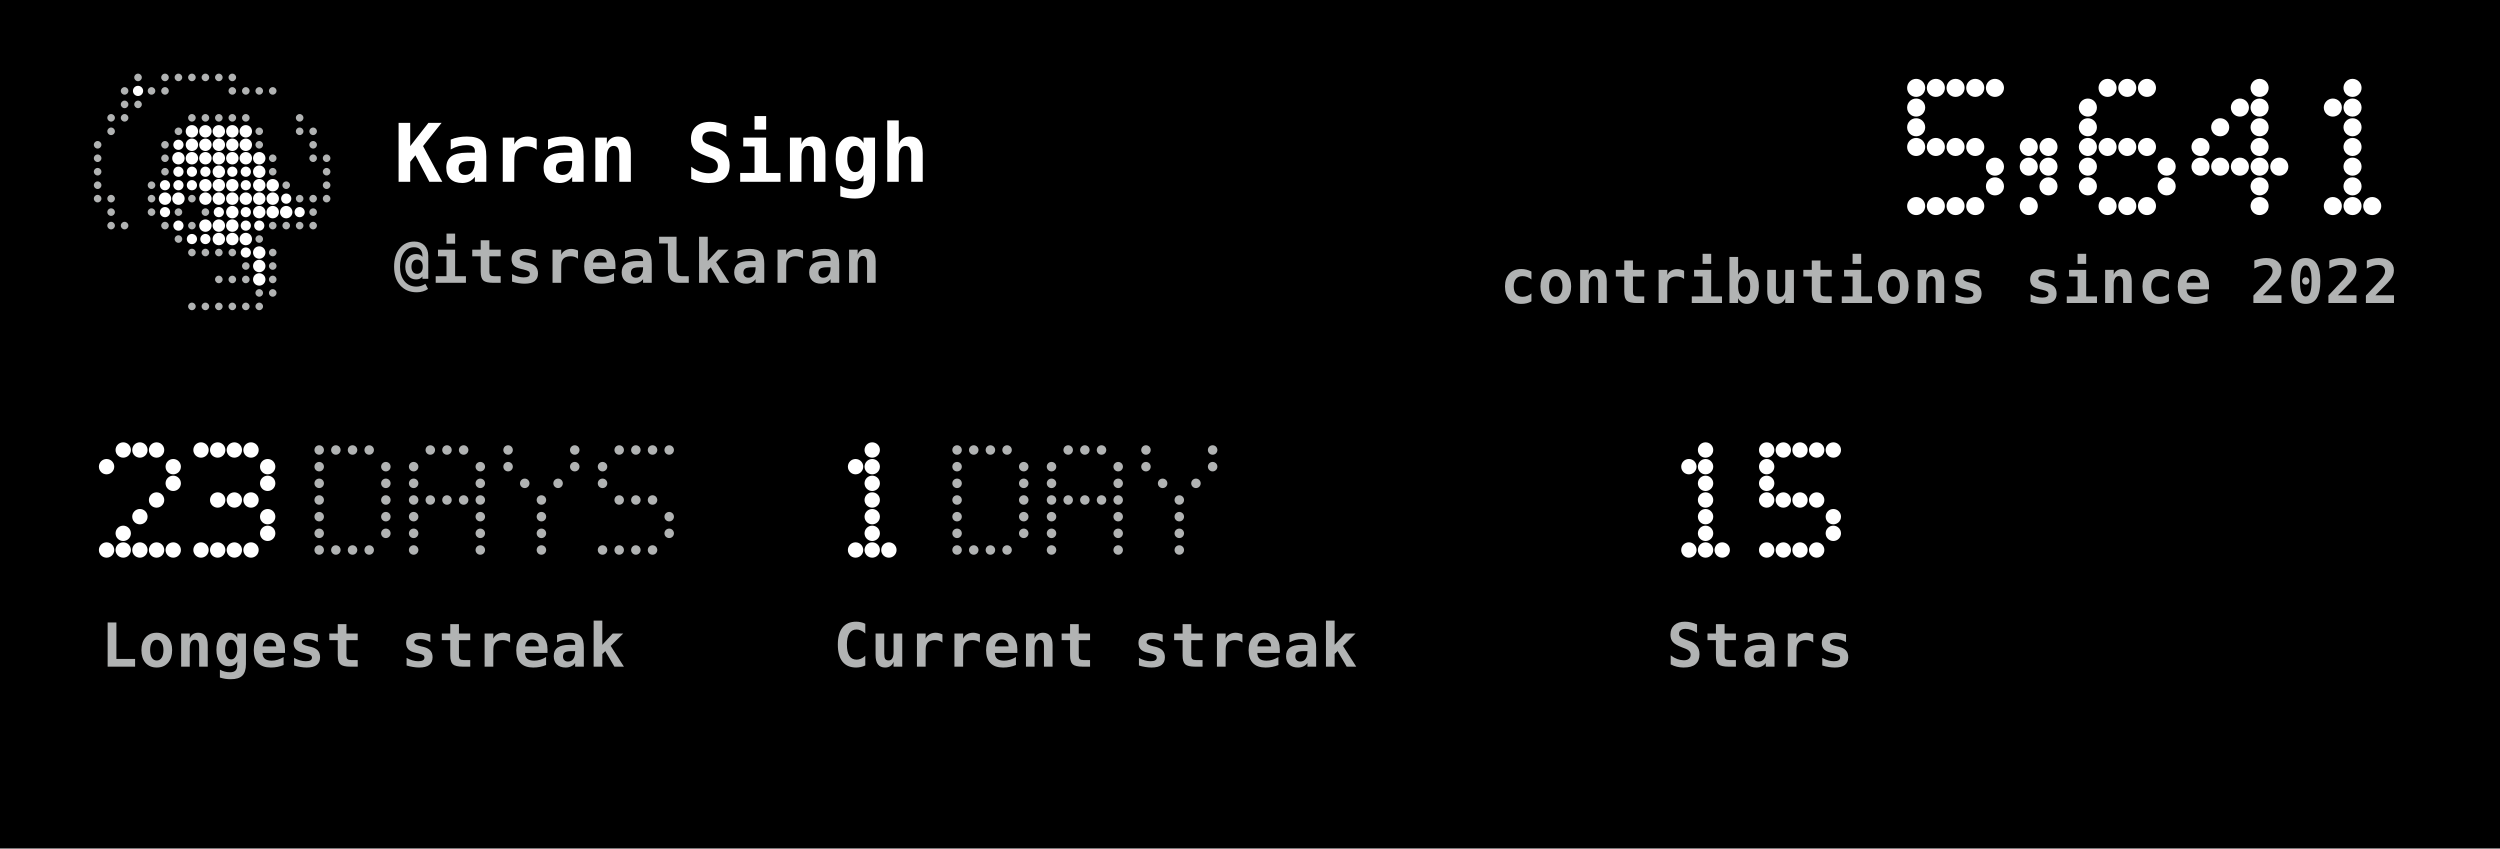
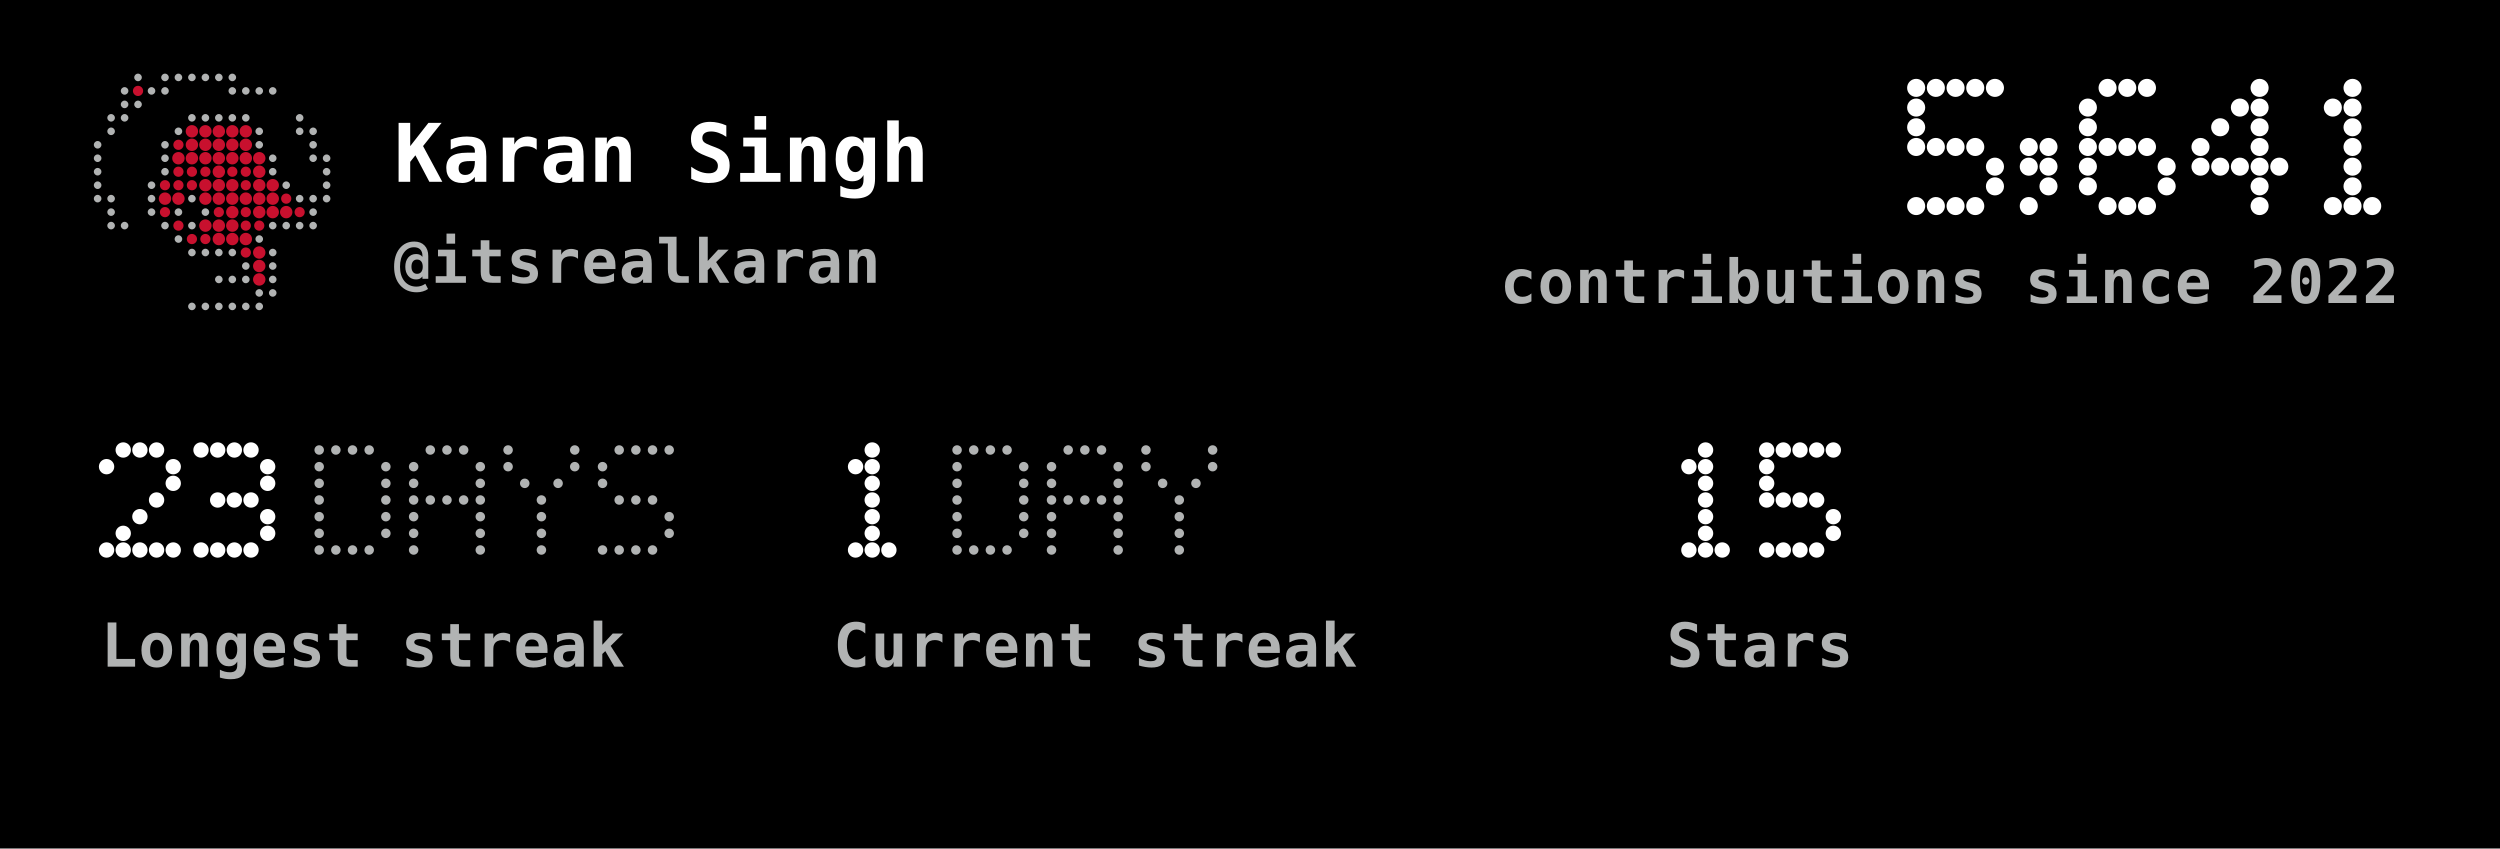
<svg xmlns="http://www.w3.org/2000/svg" width="495" height="168" viewBox="0 0 495 168" role="img">
  <rect width="495" height="168" fill="#000000" />
  <rect x="20" y="20" width="0" height="0" fill="#C8102E" />
  <circle cx="27.33" cy="15.33" r="0.75" fill="#B1B3B3" />
  <circle cx="32.67" cy="15.33" r="0.75" fill="#B1B3B3" />
  <circle cx="35.33" cy="15.33" r="0.75" fill="#B1B3B3" />
  <circle cx="38.00" cy="15.33" r="0.75" fill="#B1B3B3" />
  <circle cx="40.67" cy="15.33" r="0.75" fill="#B1B3B3" />
  <circle cx="43.33" cy="15.33" r="0.75" fill="#B1B3B3" />
  <circle cx="46.00" cy="15.33" r="0.75" fill="#B1B3B3" />
  <circle cx="24.67" cy="18.00" r="0.75" fill="#B1B3B3" />
-   <circle cx="27.33" cy="18.00" r="1.01" fill="#FFFFFF" />
+   <circle cx="27.33" cy="18.00" r="1.01" fill="#C8102E" />
  <circle cx="30.00" cy="18.00" r="0.75" fill="#B1B3B3" />
  <circle cx="32.67" cy="18.00" r="0.75" fill="#B1B3B3" />
  <circle cx="46.00" cy="18.00" r="0.75" fill="#B1B3B3" />
  <circle cx="48.67" cy="18.00" r="0.75" fill="#B1B3B3" />
  <circle cx="51.33" cy="18.00" r="0.75" fill="#B1B3B3" />
  <circle cx="54.00" cy="18.00" r="0.75" fill="#B1B3B3" />
  <circle cx="24.67" cy="20.67" r="0.75" fill="#B1B3B3" />
  <circle cx="27.33" cy="20.67" r="0.75" fill="#B1B3B3" />
  <circle cx="22.00" cy="23.33" r="0.75" fill="#B1B3B3" />
  <circle cx="24.67" cy="23.33" r="0.75" fill="#B1B3B3" />
  <circle cx="38.00" cy="23.33" r="0.75" fill="#B1B3B3" />
  <circle cx="40.67" cy="23.33" r="0.75" fill="#B1B3B3" />
  <circle cx="43.33" cy="23.33" r="0.75" fill="#B1B3B3" />
  <circle cx="46.00" cy="23.33" r="0.75" fill="#B1B3B3" />
  <circle cx="48.67" cy="23.33" r="0.75" fill="#B1B3B3" />
  <circle cx="59.33" cy="23.33" r="0.75" fill="#B1B3B3" />
  <circle cx="22.00" cy="26.00" r="0.75" fill="#B1B3B3" />
  <circle cx="35.33" cy="26.00" r="0.75" fill="#B1B3B3" />
-   <circle cx="38.00" cy="26.00" r="1.23" fill="#FFFFFF" />
-   <circle cx="40.67" cy="26.00" r="1.23" fill="#FFFFFF" />
-   <circle cx="43.33" cy="26.00" r="1.23" fill="#FFFFFF" />
-   <circle cx="46.00" cy="26.00" r="1.23" fill="#FFFFFF" />
-   <circle cx="48.67" cy="26.00" r="1.23" fill="#FFFFFF" />
+   <circle cx="38.00" cy="26.00" r="1.23" fill="#C8102E" />
+   <circle cx="40.67" cy="26.00" r="1.23" fill="#C8102E" />
+   <circle cx="43.33" cy="26.00" r="1.23" fill="#C8102E" />
+   <circle cx="46.00" cy="26.00" r="1.23" fill="#C8102E" />
+   <circle cx="48.67" cy="26.00" r="1.23" fill="#C8102E" />
  <circle cx="51.33" cy="26.00" r="0.75" fill="#B1B3B3" />
  <circle cx="59.33" cy="26.00" r="0.75" fill="#B1B3B3" />
  <circle cx="62.00" cy="26.00" r="0.75" fill="#B1B3B3" />
  <circle cx="19.33" cy="28.67" r="0.75" fill="#B1B3B3" />
  <circle cx="32.67" cy="28.67" r="0.75" fill="#B1B3B3" />
-   <circle cx="35.33" cy="28.67" r="1.01" fill="#FFFFFF" />
-   <circle cx="38.00" cy="28.67" r="1.23" fill="#FFFFFF" />
-   <circle cx="40.67" cy="28.67" r="1.23" fill="#FFFFFF" />
-   <circle cx="43.33" cy="28.67" r="1.23" fill="#FFFFFF" />
-   <circle cx="46.00" cy="28.67" r="1.23" fill="#FFFFFF" />
-   <circle cx="48.67" cy="28.67" r="1.23" fill="#FFFFFF" />
+   <circle cx="35.33" cy="28.67" r="1.01" fill="#C8102E" />
+   <circle cx="38.00" cy="28.67" r="1.23" fill="#C8102E" />
+   <circle cx="40.67" cy="28.67" r="1.23" fill="#C8102E" />
+   <circle cx="43.33" cy="28.67" r="1.23" fill="#C8102E" />
+   <circle cx="46.00" cy="28.67" r="1.23" fill="#C8102E" />
+   <circle cx="48.67" cy="28.67" r="1.23" fill="#C8102E" />
  <circle cx="51.33" cy="28.67" r="0.75" fill="#B1B3B3" />
  <circle cx="62.00" cy="28.67" r="0.75" fill="#B1B3B3" />
  <circle cx="19.33" cy="31.33" r="0.75" fill="#B1B3B3" />
  <circle cx="32.67" cy="31.33" r="0.75" fill="#B1B3B3" />
-   <circle cx="35.33" cy="31.33" r="1.23" fill="#FFFFFF" />
-   <circle cx="38.00" cy="31.33" r="1.23" fill="#FFFFFF" />
-   <circle cx="40.67" cy="31.33" r="1.23" fill="#FFFFFF" />
-   <circle cx="43.33" cy="31.33" r="1.23" fill="#FFFFFF" />
-   <circle cx="46.00" cy="31.33" r="1.23" fill="#FFFFFF" />
-   <circle cx="48.67" cy="31.33" r="1.23" fill="#FFFFFF" />
-   <circle cx="51.33" cy="31.33" r="1.23" fill="#FFFFFF" />
+   <circle cx="35.33" cy="31.33" r="1.23" fill="#C8102E" />
+   <circle cx="38.00" cy="31.33" r="1.23" fill="#C8102E" />
+   <circle cx="40.67" cy="31.33" r="1.23" fill="#C8102E" />
+   <circle cx="43.33" cy="31.33" r="1.23" fill="#C8102E" />
+   <circle cx="46.00" cy="31.33" r="1.23" fill="#C8102E" />
+   <circle cx="48.67" cy="31.33" r="1.23" fill="#C8102E" />
+   <circle cx="51.33" cy="31.33" r="1.23" fill="#C8102E" />
  <circle cx="54.00" cy="31.33" r="0.75" fill="#B1B3B3" />
  <circle cx="62.00" cy="31.33" r="0.75" fill="#B1B3B3" />
  <circle cx="64.67" cy="31.33" r="0.75" fill="#B1B3B3" />
  <circle cx="19.33" cy="34.00" r="0.75" fill="#B1B3B3" />
  <circle cx="32.67" cy="34.00" r="0.75" fill="#B1B3B3" />
-   <circle cx="35.33" cy="34.00" r="1.01" fill="#FFFFFF" />
-   <circle cx="38.00" cy="34.00" r="1.01" fill="#FFFFFF" />
-   <circle cx="40.67" cy="34.00" r="1.01" fill="#FFFFFF" />
-   <circle cx="43.33" cy="34.00" r="1.23" fill="#FFFFFF" />
-   <circle cx="46.00" cy="34.00" r="1.01" fill="#FFFFFF" />
-   <circle cx="48.67" cy="34.00" r="1.01" fill="#FFFFFF" />
-   <circle cx="51.33" cy="34.00" r="1.23" fill="#FFFFFF" />
+   <circle cx="35.33" cy="34.00" r="1.01" fill="#C8102E" />
+   <circle cx="38.00" cy="34.00" r="1.01" fill="#C8102E" />
+   <circle cx="40.67" cy="34.00" r="1.01" fill="#C8102E" />
+   <circle cx="43.33" cy="34.00" r="1.23" fill="#C8102E" />
+   <circle cx="46.00" cy="34.00" r="1.01" fill="#C8102E" />
+   <circle cx="48.67" cy="34.00" r="1.01" fill="#C8102E" />
+   <circle cx="51.33" cy="34.00" r="1.23" fill="#C8102E" />
  <circle cx="54.00" cy="34.00" r="0.75" fill="#B1B3B3" />
  <circle cx="64.67" cy="34.00" r="0.75" fill="#B1B3B3" />
  <circle cx="19.33" cy="36.67" r="0.75" fill="#B1B3B3" />
  <circle cx="30.00" cy="36.67" r="0.75" fill="#B1B3B3" />
-   <circle cx="32.67" cy="36.67" r="1.01" fill="#FFFFFF" />
-   <circle cx="35.33" cy="36.67" r="1.01" fill="#FFFFFF" />
-   <circle cx="38.00" cy="36.67" r="1.01" fill="#FFFFFF" />
-   <circle cx="40.67" cy="36.67" r="1.23" fill="#FFFFFF" />
-   <circle cx="43.33" cy="36.67" r="1.23" fill="#FFFFFF" />
-   <circle cx="46.00" cy="36.67" r="1.23" fill="#FFFFFF" />
-   <circle cx="48.67" cy="36.67" r="1.01" fill="#FFFFFF" />
-   <circle cx="51.33" cy="36.67" r="1.23" fill="#FFFFFF" />
-   <circle cx="54.00" cy="36.67" r="1.23" fill="#FFFFFF" />
+   <circle cx="32.67" cy="36.67" r="1.01" fill="#C8102E" />
+   <circle cx="35.33" cy="36.67" r="1.01" fill="#C8102E" />
+   <circle cx="38.00" cy="36.67" r="1.01" fill="#C8102E" />
+   <circle cx="40.67" cy="36.67" r="1.23" fill="#C8102E" />
+   <circle cx="43.33" cy="36.67" r="1.23" fill="#C8102E" />
+   <circle cx="46.00" cy="36.67" r="1.23" fill="#C8102E" />
+   <circle cx="48.67" cy="36.67" r="1.01" fill="#C8102E" />
+   <circle cx="51.33" cy="36.67" r="1.23" fill="#C8102E" />
+   <circle cx="54.00" cy="36.67" r="1.23" fill="#C8102E" />
  <circle cx="56.67" cy="36.67" r="0.75" fill="#B1B3B3" />
  <circle cx="64.67" cy="36.67" r="0.75" fill="#B1B3B3" />
  <circle cx="19.33" cy="39.33" r="0.75" fill="#B1B3B3" />
  <circle cx="22.00" cy="39.33" r="0.75" fill="#B1B3B3" />
  <circle cx="30.00" cy="39.33" r="0.75" fill="#B1B3B3" />
-   <circle cx="32.67" cy="39.33" r="1.23" fill="#FFFFFF" />
-   <circle cx="35.33" cy="39.33" r="1.23" fill="#FFFFFF" />
+   <circle cx="32.67" cy="39.33" r="1.23" fill="#C8102E" />
+   <circle cx="35.33" cy="39.33" r="1.23" fill="#C8102E" />
  <circle cx="38.00" cy="39.33" r="0.75" fill="#B1B3B3" />
-   <circle cx="40.67" cy="39.33" r="1.23" fill="#FFFFFF" />
-   <circle cx="43.33" cy="39.33" r="1.23" fill="#FFFFFF" />
-   <circle cx="46.00" cy="39.33" r="1.23" fill="#FFFFFF" />
-   <circle cx="48.67" cy="39.33" r="1.23" fill="#FFFFFF" />
-   <circle cx="51.33" cy="39.33" r="1.23" fill="#FFFFFF" />
-   <circle cx="54.00" cy="39.33" r="1.23" fill="#FFFFFF" />
-   <circle cx="56.67" cy="39.33" r="1.01" fill="#FFFFFF" />
+   <circle cx="40.67" cy="39.33" r="1.23" fill="#C8102E" />
+   <circle cx="43.33" cy="39.33" r="1.23" fill="#C8102E" />
+   <circle cx="46.00" cy="39.33" r="1.23" fill="#C8102E" />
+   <circle cx="48.67" cy="39.33" r="1.23" fill="#C8102E" />
+   <circle cx="51.33" cy="39.33" r="1.23" fill="#C8102E" />
+   <circle cx="54.00" cy="39.33" r="1.23" fill="#C8102E" />
+   <circle cx="56.67" cy="39.33" r="1.01" fill="#C8102E" />
  <circle cx="59.33" cy="39.33" r="0.75" fill="#B1B3B3" />
  <circle cx="62.00" cy="39.33" r="0.75" fill="#B1B3B3" />
  <circle cx="64.67" cy="39.33" r="0.75" fill="#B1B3B3" />
  <circle cx="22.00" cy="42.00" r="0.75" fill="#B1B3B3" />
  <circle cx="30.00" cy="42.00" r="0.75" fill="#B1B3B3" />
-   <circle cx="32.67" cy="42.00" r="1.01" fill="#FFFFFF" />
+   <circle cx="32.67" cy="42.00" r="1.01" fill="#C8102E" />
  <circle cx="35.33" cy="42.00" r="0.75" fill="#B1B3B3" />
  <circle cx="40.67" cy="42.00" r="0.75" fill="#B1B3B3" />
-   <circle cx="43.33" cy="42.00" r="1.01" fill="#FFFFFF" />
-   <circle cx="46.00" cy="42.00" r="1.23" fill="#FFFFFF" />
-   <circle cx="48.67" cy="42.00" r="1.01" fill="#FFFFFF" />
-   <circle cx="51.33" cy="42.00" r="1.23" fill="#FFFFFF" />
-   <circle cx="54.00" cy="42.00" r="1.23" fill="#FFFFFF" />
-   <circle cx="56.67" cy="42.00" r="1.23" fill="#FFFFFF" />
-   <circle cx="59.33" cy="42.00" r="1.01" fill="#FFFFFF" />
+   <circle cx="43.33" cy="42.00" r="1.01" fill="#C8102E" />
+   <circle cx="46.00" cy="42.00" r="1.23" fill="#C8102E" />
+   <circle cx="48.67" cy="42.00" r="1.01" fill="#C8102E" />
+   <circle cx="51.33" cy="42.00" r="1.23" fill="#C8102E" />
+   <circle cx="54.00" cy="42.00" r="1.23" fill="#C8102E" />
+   <circle cx="56.67" cy="42.00" r="1.23" fill="#C8102E" />
+   <circle cx="59.33" cy="42.00" r="1.01" fill="#C8102E" />
  <circle cx="62.00" cy="42.00" r="0.75" fill="#B1B3B3" />
  <circle cx="22.00" cy="44.67" r="0.75" fill="#B1B3B3" />
  <circle cx="24.67" cy="44.67" r="0.75" fill="#B1B3B3" />
  <circle cx="32.67" cy="44.67" r="0.75" fill="#B1B3B3" />
-   <circle cx="35.33" cy="44.67" r="1.01" fill="#FFFFFF" />
+   <circle cx="35.33" cy="44.67" r="1.01" fill="#C8102E" />
  <circle cx="38.00" cy="44.67" r="0.75" fill="#B1B3B3" />
-   <circle cx="40.67" cy="44.67" r="1.23" fill="#FFFFFF" />
-   <circle cx="43.33" cy="44.67" r="1.23" fill="#FFFFFF" />
-   <circle cx="46.00" cy="44.67" r="1.23" fill="#FFFFFF" />
-   <circle cx="48.67" cy="44.67" r="1.01" fill="#FFFFFF" />
-   <circle cx="51.33" cy="44.67" r="1.01" fill="#FFFFFF" />
+   <circle cx="40.67" cy="44.67" r="1.23" fill="#C8102E" />
+   <circle cx="43.33" cy="44.67" r="1.23" fill="#C8102E" />
+   <circle cx="46.00" cy="44.67" r="1.23" fill="#C8102E" />
+   <circle cx="48.67" cy="44.67" r="1.01" fill="#C8102E" />
+   <circle cx="51.33" cy="44.67" r="1.01" fill="#C8102E" />
  <circle cx="54.00" cy="44.67" r="0.75" fill="#B1B3B3" />
  <circle cx="56.67" cy="44.67" r="0.75" fill="#B1B3B3" />
  <circle cx="59.33" cy="44.67" r="0.75" fill="#B1B3B3" />
  <circle cx="62.00" cy="44.67" r="0.75" fill="#B1B3B3" />
  <circle cx="35.33" cy="47.33" r="0.75" fill="#B1B3B3" />
-   <circle cx="38.00" cy="47.33" r="1.01" fill="#FFFFFF" />
-   <circle cx="40.67" cy="47.33" r="1.01" fill="#FFFFFF" />
-   <circle cx="43.33" cy="47.33" r="1.23" fill="#FFFFFF" />
-   <circle cx="46.00" cy="47.33" r="1.23" fill="#FFFFFF" />
-   <circle cx="48.67" cy="47.33" r="1.23" fill="#FFFFFF" />
+   <circle cx="38.00" cy="47.33" r="1.01" fill="#C8102E" />
+   <circle cx="40.67" cy="47.33" r="1.01" fill="#C8102E" />
+   <circle cx="43.33" cy="47.33" r="1.23" fill="#C8102E" />
+   <circle cx="46.00" cy="47.33" r="1.23" fill="#C8102E" />
+   <circle cx="48.67" cy="47.33" r="1.23" fill="#C8102E" />
  <circle cx="51.33" cy="47.33" r="0.75" fill="#B1B3B3" />
  <circle cx="38.00" cy="50.00" r="0.75" fill="#B1B3B3" />
  <circle cx="40.67" cy="50.00" r="0.75" fill="#B1B3B3" />
  <circle cx="43.33" cy="50.00" r="0.75" fill="#B1B3B3" />
  <circle cx="46.00" cy="50.00" r="0.75" fill="#B1B3B3" />
-   <circle cx="48.67" cy="50.00" r="1.01" fill="#FFFFFF" />
-   <circle cx="51.33" cy="50.00" r="1.23" fill="#FFFFFF" />
+   <circle cx="48.67" cy="50.00" r="1.01" fill="#C8102E" />
+   <circle cx="51.33" cy="50.00" r="1.23" fill="#C8102E" />
  <circle cx="54.00" cy="50.00" r="0.75" fill="#B1B3B3" />
  <circle cx="48.67" cy="52.67" r="0.75" fill="#B1B3B3" />
-   <circle cx="51.33" cy="52.67" r="1.23" fill="#FFFFFF" />
+   <circle cx="51.33" cy="52.67" r="1.23" fill="#C8102E" />
  <circle cx="54.00" cy="52.67" r="0.75" fill="#B1B3B3" />
  <circle cx="43.33" cy="55.33" r="0.75" fill="#B1B3B3" />
  <circle cx="46.00" cy="55.33" r="0.75" fill="#B1B3B3" />
  <circle cx="48.67" cy="55.33" r="0.75" fill="#B1B3B3" />
-   <circle cx="51.33" cy="55.33" r="1.23" fill="#FFFFFF" />
+   <circle cx="51.33" cy="55.33" r="1.23" fill="#C8102E" />
  <circle cx="54.00" cy="55.33" r="0.75" fill="#B1B3B3" />
  <circle cx="51.33" cy="58.00" r="0.75" fill="#B1B3B3" />
  <circle cx="54.00" cy="58.00" r="0.75" fill="#B1B3B3" />
  <circle cx="38.00" cy="60.67" r="0.75" fill="#B1B3B3" />
  <circle cx="40.67" cy="60.67" r="0.75" fill="#B1B3B3" />
  <circle cx="43.33" cy="60.67" r="0.75" fill="#B1B3B3" />
  <circle cx="46.00" cy="60.67" r="0.75" fill="#B1B3B3" />
  <circle cx="48.67" cy="60.67" r="0.75" fill="#B1B3B3" />
  <circle cx="51.33" cy="60.67" r="0.75" fill="#B1B3B3" />
  <text x="78" y="36" fill="#FFFFFF" text-anchor="start" font-family="ui-monospace, Geist Mono, monospace" font-weight="700" font-size="16" letter-spacing="0" dominant-baseline="auto">Karan Singh</text>
  <text x="78" y="56" fill="#B1B3B3" text-anchor="start" font-family="ui-monospace, Geist Mono, monospace" font-weight="700" font-size="12" letter-spacing="0.2" dominant-baseline="auto">@itsrealkaran</text>
  <circle cx="379.4" cy="17.4" r="1.79" fill="#FFFFFF" />
  <circle cx="383.3" cy="17.4" r="1.79" fill="#FFFFFF" />
  <circle cx="387.2" cy="17.4" r="1.79" fill="#FFFFFF" />
  <circle cx="391.1" cy="17.4" r="1.79" fill="#FFFFFF" />
  <circle cx="395.0" cy="17.4" r="1.79" fill="#FFFFFF" />
  <circle cx="379.4" cy="21.3" r="1.79" fill="#FFFFFF" />
  <circle cx="379.4" cy="25.2" r="1.79" fill="#FFFFFF" />
  <circle cx="379.4" cy="29.1" r="1.79" fill="#FFFFFF" />
  <circle cx="383.3" cy="29.1" r="1.79" fill="#FFFFFF" />
  <circle cx="387.2" cy="29.1" r="1.79" fill="#FFFFFF" />
  <circle cx="391.1" cy="29.1" r="1.79" fill="#FFFFFF" />
  <circle cx="395.0" cy="33.0" r="1.79" fill="#FFFFFF" />
  <circle cx="395.0" cy="36.9" r="1.79" fill="#FFFFFF" />
  <circle cx="379.4" cy="40.8" r="1.79" fill="#FFFFFF" />
  <circle cx="383.3" cy="40.8" r="1.79" fill="#FFFFFF" />
  <circle cx="387.2" cy="40.8" r="1.79" fill="#FFFFFF" />
  <circle cx="391.1" cy="40.8" r="1.79" fill="#FFFFFF" />
  <circle cx="401.7" cy="29.1" r="1.79" fill="#FFFFFF" />
  <circle cx="405.6" cy="29.1" r="1.79" fill="#FFFFFF" />
  <circle cx="401.7" cy="33.0" r="1.79" fill="#FFFFFF" />
  <circle cx="405.6" cy="33.0" r="1.79" fill="#FFFFFF" />
  <circle cx="405.6" cy="36.9" r="1.79" fill="#FFFFFF" />
  <circle cx="401.7" cy="40.8" r="1.79" fill="#FFFFFF" />
  <circle cx="417.3" cy="17.4" r="1.79" fill="#FFFFFF" />
  <circle cx="421.2" cy="17.4" r="1.79" fill="#FFFFFF" />
  <circle cx="425.1" cy="17.4" r="1.79" fill="#FFFFFF" />
  <circle cx="413.4" cy="21.3" r="1.79" fill="#FFFFFF" />
  <circle cx="413.4" cy="25.2" r="1.79" fill="#FFFFFF" />
  <circle cx="413.4" cy="29.1" r="1.79" fill="#FFFFFF" />
  <circle cx="417.3" cy="29.1" r="1.79" fill="#FFFFFF" />
  <circle cx="421.2" cy="29.1" r="1.79" fill="#FFFFFF" />
  <circle cx="425.1" cy="29.1" r="1.79" fill="#FFFFFF" />
  <circle cx="413.4" cy="33.0" r="1.79" fill="#FFFFFF" />
  <circle cx="429.0" cy="33.0" r="1.79" fill="#FFFFFF" />
  <circle cx="413.4" cy="36.9" r="1.79" fill="#FFFFFF" />
  <circle cx="429.0" cy="36.9" r="1.79" fill="#FFFFFF" />
  <circle cx="417.3" cy="40.8" r="1.79" fill="#FFFFFF" />
  <circle cx="421.2" cy="40.8" r="1.79" fill="#FFFFFF" />
  <circle cx="425.1" cy="40.8" r="1.79" fill="#FFFFFF" />
  <circle cx="447.4" cy="17.4" r="1.79" fill="#FFFFFF" />
  <circle cx="443.5" cy="21.3" r="1.79" fill="#FFFFFF" />
  <circle cx="447.4" cy="21.3" r="1.79" fill="#FFFFFF" />
  <circle cx="439.6" cy="25.2" r="1.79" fill="#FFFFFF" />
  <circle cx="447.4" cy="25.2" r="1.79" fill="#FFFFFF" />
  <circle cx="435.7" cy="29.1" r="1.79" fill="#FFFFFF" />
  <circle cx="447.4" cy="29.1" r="1.79" fill="#FFFFFF" />
  <circle cx="435.7" cy="33.0" r="1.79" fill="#FFFFFF" />
  <circle cx="439.6" cy="33.0" r="1.79" fill="#FFFFFF" />
  <circle cx="443.5" cy="33.0" r="1.79" fill="#FFFFFF" />
  <circle cx="447.4" cy="33.0" r="1.79" fill="#FFFFFF" />
  <circle cx="451.3" cy="33.0" r="1.79" fill="#FFFFFF" />
  <circle cx="447.4" cy="36.9" r="1.79" fill="#FFFFFF" />
  <circle cx="447.4" cy="40.8" r="1.79" fill="#FFFFFF" />
  <circle cx="465.8" cy="17.4" r="1.79" fill="#FFFFFF" />
  <circle cx="461.9" cy="21.3" r="1.79" fill="#FFFFFF" />
  <circle cx="465.8" cy="21.3" r="1.79" fill="#FFFFFF" />
  <circle cx="465.8" cy="25.2" r="1.79" fill="#FFFFFF" />
  <circle cx="465.8" cy="29.1" r="1.79" fill="#FFFFFF" />
  <circle cx="465.8" cy="33.0" r="1.79" fill="#FFFFFF" />
  <circle cx="465.8" cy="36.9" r="1.79" fill="#FFFFFF" />
  <circle cx="461.9" cy="40.8" r="1.79" fill="#FFFFFF" />
  <circle cx="465.8" cy="40.8" r="1.79" fill="#FFFFFF" />
  <circle cx="469.7" cy="40.8" r="1.79" fill="#FFFFFF" />
  <text x="475" y="60" fill="#B1B3B3" text-anchor="end" font-family="ui-monospace, Geist Mono, monospace" font-weight="700" font-size="12" letter-spacing="0.2" dominant-baseline="auto">contributions since 2022</text>
  <circle cx="24.4" cy="89.1" r="1.52" fill="#FFFFFF" />
  <circle cx="27.7" cy="89.1" r="1.52" fill="#FFFFFF" />
  <circle cx="31.0" cy="89.1" r="1.52" fill="#FFFFFF" />
  <circle cx="21.1" cy="92.4" r="1.52" fill="#FFFFFF" />
  <circle cx="34.3" cy="92.4" r="1.52" fill="#FFFFFF" />
  <circle cx="34.3" cy="95.7" r="1.52" fill="#FFFFFF" />
  <circle cx="31.0" cy="99.0" r="1.52" fill="#FFFFFF" />
  <circle cx="27.7" cy="102.3" r="1.52" fill="#FFFFFF" />
  <circle cx="24.4" cy="105.6" r="1.52" fill="#FFFFFF" />
  <circle cx="21.1" cy="108.9" r="1.52" fill="#FFFFFF" />
  <circle cx="24.4" cy="108.9" r="1.52" fill="#FFFFFF" />
  <circle cx="27.7" cy="108.9" r="1.52" fill="#FFFFFF" />
  <circle cx="31.0" cy="108.9" r="1.52" fill="#FFFFFF" />
  <circle cx="34.3" cy="108.9" r="1.52" fill="#FFFFFF" />
  <circle cx="39.8" cy="89.1" r="1.52" fill="#FFFFFF" />
  <circle cx="43.1" cy="89.1" r="1.52" fill="#FFFFFF" />
  <circle cx="46.4" cy="89.1" r="1.52" fill="#FFFFFF" />
  <circle cx="49.7" cy="89.1" r="1.52" fill="#FFFFFF" />
  <circle cx="53.0" cy="92.4" r="1.52" fill="#FFFFFF" />
  <circle cx="53.0" cy="95.7" r="1.52" fill="#FFFFFF" />
  <circle cx="43.1" cy="99.0" r="1.52" fill="#FFFFFF" />
  <circle cx="46.4" cy="99.0" r="1.52" fill="#FFFFFF" />
  <circle cx="49.7" cy="99.0" r="1.52" fill="#FFFFFF" />
  <circle cx="53.0" cy="102.3" r="1.52" fill="#FFFFFF" />
  <circle cx="53.0" cy="105.6" r="1.52" fill="#FFFFFF" />
  <circle cx="39.8" cy="108.9" r="1.52" fill="#FFFFFF" />
  <circle cx="43.1" cy="108.9" r="1.52" fill="#FFFFFF" />
  <circle cx="46.4" cy="108.9" r="1.52" fill="#FFFFFF" />
  <circle cx="49.7" cy="108.9" r="1.52" fill="#FFFFFF" />
  <circle cx="63.2" cy="89.1" r="0.94" fill="#B1B3B3" />
  <circle cx="66.5" cy="89.1" r="0.94" fill="#B1B3B3" />
  <circle cx="69.8" cy="89.1" r="0.94" fill="#B1B3B3" />
  <circle cx="73.1" cy="89.1" r="0.94" fill="#B1B3B3" />
  <circle cx="63.2" cy="92.4" r="0.94" fill="#B1B3B3" />
  <circle cx="76.4" cy="92.4" r="0.94" fill="#B1B3B3" />
  <circle cx="63.2" cy="95.7" r="0.94" fill="#B1B3B3" />
  <circle cx="76.4" cy="95.7" r="0.94" fill="#B1B3B3" />
  <circle cx="63.2" cy="99.0" r="0.94" fill="#B1B3B3" />
  <circle cx="76.4" cy="99.0" r="0.94" fill="#B1B3B3" />
  <circle cx="63.2" cy="102.3" r="0.94" fill="#B1B3B3" />
  <circle cx="76.4" cy="102.3" r="0.94" fill="#B1B3B3" />
  <circle cx="63.2" cy="105.6" r="0.94" fill="#B1B3B3" />
  <circle cx="76.4" cy="105.6" r="0.94" fill="#B1B3B3" />
  <circle cx="63.2" cy="108.9" r="0.94" fill="#B1B3B3" />
  <circle cx="66.5" cy="108.9" r="0.94" fill="#B1B3B3" />
  <circle cx="69.8" cy="108.9" r="0.94" fill="#B1B3B3" />
  <circle cx="73.1" cy="108.9" r="0.94" fill="#B1B3B3" />
  <circle cx="85.2" cy="89.1" r="0.94" fill="#B1B3B3" />
  <circle cx="88.5" cy="89.1" r="0.94" fill="#B1B3B3" />
  <circle cx="91.8" cy="89.1" r="0.94" fill="#B1B3B3" />
  <circle cx="81.9" cy="92.4" r="0.94" fill="#B1B3B3" />
  <circle cx="95.1" cy="92.4" r="0.94" fill="#B1B3B3" />
  <circle cx="81.9" cy="95.7" r="0.94" fill="#B1B3B3" />
  <circle cx="95.1" cy="95.7" r="0.94" fill="#B1B3B3" />
  <circle cx="81.9" cy="99.0" r="0.94" fill="#B1B3B3" />
  <circle cx="85.2" cy="99.0" r="0.94" fill="#B1B3B3" />
  <circle cx="88.5" cy="99.0" r="0.94" fill="#B1B3B3" />
  <circle cx="91.8" cy="99.0" r="0.94" fill="#B1B3B3" />
  <circle cx="95.1" cy="99.0" r="0.94" fill="#B1B3B3" />
  <circle cx="81.9" cy="102.3" r="0.94" fill="#B1B3B3" />
  <circle cx="95.1" cy="102.3" r="0.94" fill="#B1B3B3" />
  <circle cx="81.9" cy="105.6" r="0.94" fill="#B1B3B3" />
  <circle cx="95.1" cy="105.6" r="0.94" fill="#B1B3B3" />
  <circle cx="81.9" cy="108.9" r="0.94" fill="#B1B3B3" />
  <circle cx="95.1" cy="108.9" r="0.94" fill="#B1B3B3" />
  <circle cx="100.6" cy="89.1" r="0.94" fill="#B1B3B3" />
  <circle cx="113.8" cy="89.1" r="0.94" fill="#B1B3B3" />
  <circle cx="100.6" cy="92.4" r="0.94" fill="#B1B3B3" />
  <circle cx="113.8" cy="92.4" r="0.94" fill="#B1B3B3" />
  <circle cx="103.9" cy="95.7" r="0.94" fill="#B1B3B3" />
  <circle cx="110.5" cy="95.7" r="0.94" fill="#B1B3B3" />
  <circle cx="107.2" cy="99.0" r="0.94" fill="#B1B3B3" />
  <circle cx="107.2" cy="102.3" r="0.94" fill="#B1B3B3" />
  <circle cx="107.2" cy="105.6" r="0.94" fill="#B1B3B3" />
  <circle cx="107.2" cy="108.9" r="0.94" fill="#B1B3B3" />
  <circle cx="122.6" cy="89.1" r="0.94" fill="#B1B3B3" />
  <circle cx="125.9" cy="89.1" r="0.94" fill="#B1B3B3" />
  <circle cx="129.2" cy="89.1" r="0.94" fill="#B1B3B3" />
  <circle cx="132.5" cy="89.1" r="0.94" fill="#B1B3B3" />
  <circle cx="119.3" cy="92.4" r="0.94" fill="#B1B3B3" />
  <circle cx="119.3" cy="95.7" r="0.94" fill="#B1B3B3" />
  <circle cx="122.6" cy="99.0" r="0.94" fill="#B1B3B3" />
  <circle cx="125.9" cy="99.0" r="0.94" fill="#B1B3B3" />
  <circle cx="129.2" cy="99.0" r="0.94" fill="#B1B3B3" />
  <circle cx="132.5" cy="102.3" r="0.94" fill="#B1B3B3" />
  <circle cx="132.5" cy="105.6" r="0.94" fill="#B1B3B3" />
  <circle cx="119.3" cy="108.9" r="0.94" fill="#B1B3B3" />
  <circle cx="122.6" cy="108.9" r="0.94" fill="#B1B3B3" />
  <circle cx="125.9" cy="108.9" r="0.94" fill="#B1B3B3" />
  <circle cx="129.2" cy="108.9" r="0.94" fill="#B1B3B3" />
  <text x="20" y="132" fill="#B1B3B3" text-anchor="start" font-family="ui-monospace, Geist Mono, monospace" font-weight="700" font-size="12" letter-spacing="0.2" dominant-baseline="auto">Longest streak</text>
  <circle cx="172.7" cy="89.1" r="1.52" fill="#FFFFFF" />
  <circle cx="169.4" cy="92.4" r="1.52" fill="#FFFFFF" />
  <circle cx="172.7" cy="92.4" r="1.52" fill="#FFFFFF" />
  <circle cx="172.7" cy="95.7" r="1.52" fill="#FFFFFF" />
  <circle cx="172.7" cy="99.0" r="1.52" fill="#FFFFFF" />
  <circle cx="172.7" cy="102.3" r="1.52" fill="#FFFFFF" />
  <circle cx="172.7" cy="105.6" r="1.52" fill="#FFFFFF" />
  <circle cx="169.4" cy="108.9" r="1.52" fill="#FFFFFF" />
  <circle cx="172.7" cy="108.9" r="1.52" fill="#FFFFFF" />
  <circle cx="176.0" cy="108.9" r="1.52" fill="#FFFFFF" />
  <circle cx="189.5" cy="89.1" r="0.94" fill="#B1B3B3" />
  <circle cx="192.8" cy="89.1" r="0.94" fill="#B1B3B3" />
  <circle cx="196.1" cy="89.1" r="0.94" fill="#B1B3B3" />
  <circle cx="199.4" cy="89.1" r="0.94" fill="#B1B3B3" />
  <circle cx="189.5" cy="92.4" r="0.94" fill="#B1B3B3" />
  <circle cx="202.7" cy="92.4" r="0.94" fill="#B1B3B3" />
  <circle cx="189.5" cy="95.7" r="0.94" fill="#B1B3B3" />
  <circle cx="202.7" cy="95.7" r="0.94" fill="#B1B3B3" />
  <circle cx="189.5" cy="99.0" r="0.94" fill="#B1B3B3" />
  <circle cx="202.7" cy="99.0" r="0.94" fill="#B1B3B3" />
  <circle cx="189.5" cy="102.3" r="0.94" fill="#B1B3B3" />
  <circle cx="202.7" cy="102.3" r="0.94" fill="#B1B3B3" />
  <circle cx="189.5" cy="105.6" r="0.94" fill="#B1B3B3" />
  <circle cx="202.7" cy="105.6" r="0.94" fill="#B1B3B3" />
  <circle cx="189.5" cy="108.9" r="0.94" fill="#B1B3B3" />
  <circle cx="192.8" cy="108.9" r="0.94" fill="#B1B3B3" />
  <circle cx="196.1" cy="108.9" r="0.94" fill="#B1B3B3" />
  <circle cx="199.4" cy="108.9" r="0.94" fill="#B1B3B3" />
  <circle cx="211.5" cy="89.1" r="0.94" fill="#B1B3B3" />
  <circle cx="214.8" cy="89.1" r="0.94" fill="#B1B3B3" />
  <circle cx="218.1" cy="89.1" r="0.94" fill="#B1B3B3" />
  <circle cx="208.2" cy="92.4" r="0.94" fill="#B1B3B3" />
  <circle cx="221.4" cy="92.4" r="0.94" fill="#B1B3B3" />
  <circle cx="208.2" cy="95.7" r="0.94" fill="#B1B3B3" />
  <circle cx="221.4" cy="95.7" r="0.94" fill="#B1B3B3" />
  <circle cx="208.2" cy="99.0" r="0.94" fill="#B1B3B3" />
  <circle cx="211.5" cy="99.0" r="0.94" fill="#B1B3B3" />
  <circle cx="214.8" cy="99.0" r="0.94" fill="#B1B3B3" />
  <circle cx="218.1" cy="99.0" r="0.94" fill="#B1B3B3" />
  <circle cx="221.4" cy="99.0" r="0.94" fill="#B1B3B3" />
  <circle cx="208.2" cy="102.3" r="0.94" fill="#B1B3B3" />
  <circle cx="221.4" cy="102.3" r="0.94" fill="#B1B3B3" />
  <circle cx="208.2" cy="105.6" r="0.94" fill="#B1B3B3" />
  <circle cx="221.4" cy="105.6" r="0.94" fill="#B1B3B3" />
  <circle cx="208.2" cy="108.9" r="0.94" fill="#B1B3B3" />
  <circle cx="221.4" cy="108.9" r="0.94" fill="#B1B3B3" />
  <circle cx="226.9" cy="89.1" r="0.94" fill="#B1B3B3" />
  <circle cx="240.1" cy="89.1" r="0.94" fill="#B1B3B3" />
  <circle cx="226.9" cy="92.4" r="0.94" fill="#B1B3B3" />
  <circle cx="240.1" cy="92.4" r="0.94" fill="#B1B3B3" />
  <circle cx="230.2" cy="95.7" r="0.94" fill="#B1B3B3" />
  <circle cx="236.8" cy="95.7" r="0.94" fill="#B1B3B3" />
  <circle cx="233.5" cy="99.0" r="0.94" fill="#B1B3B3" />
  <circle cx="233.5" cy="102.3" r="0.94" fill="#B1B3B3" />
  <circle cx="233.5" cy="105.6" r="0.94" fill="#B1B3B3" />
  <circle cx="233.5" cy="108.9" r="0.94" fill="#B1B3B3" />
  <text x="165.0" y="132" fill="#B1B3B3" text-anchor="start" font-family="ui-monospace, Geist Mono, monospace" font-weight="700" font-size="12" letter-spacing="0.2" dominant-baseline="auto">Current streak</text>
  <circle cx="337.7" cy="89.1" r="1.52" fill="#FFFFFF" />
  <circle cx="334.4" cy="92.4" r="1.52" fill="#FFFFFF" />
  <circle cx="337.7" cy="92.4" r="1.52" fill="#FFFFFF" />
  <circle cx="337.7" cy="95.7" r="1.52" fill="#FFFFFF" />
  <circle cx="337.7" cy="99.0" r="1.52" fill="#FFFFFF" />
  <circle cx="337.7" cy="102.3" r="1.52" fill="#FFFFFF" />
  <circle cx="337.7" cy="105.6" r="1.52" fill="#FFFFFF" />
  <circle cx="334.4" cy="108.9" r="1.52" fill="#FFFFFF" />
  <circle cx="337.7" cy="108.9" r="1.52" fill="#FFFFFF" />
  <circle cx="341.0" cy="108.9" r="1.52" fill="#FFFFFF" />
  <circle cx="349.8" cy="89.1" r="1.52" fill="#FFFFFF" />
  <circle cx="353.1" cy="89.1" r="1.52" fill="#FFFFFF" />
  <circle cx="356.4" cy="89.1" r="1.52" fill="#FFFFFF" />
  <circle cx="359.7" cy="89.1" r="1.52" fill="#FFFFFF" />
  <circle cx="363.0" cy="89.1" r="1.52" fill="#FFFFFF" />
  <circle cx="349.8" cy="92.4" r="1.52" fill="#FFFFFF" />
  <circle cx="349.8" cy="95.7" r="1.52" fill="#FFFFFF" />
  <circle cx="349.8" cy="99.0" r="1.52" fill="#FFFFFF" />
  <circle cx="353.1" cy="99.0" r="1.52" fill="#FFFFFF" />
  <circle cx="356.4" cy="99.0" r="1.52" fill="#FFFFFF" />
  <circle cx="359.7" cy="99.0" r="1.52" fill="#FFFFFF" />
  <circle cx="363.0" cy="102.3" r="1.52" fill="#FFFFFF" />
  <circle cx="363.0" cy="105.6" r="1.52" fill="#FFFFFF" />
  <circle cx="349.8" cy="108.9" r="1.52" fill="#FFFFFF" />
  <circle cx="353.1" cy="108.9" r="1.52" fill="#FFFFFF" />
  <circle cx="356.4" cy="108.9" r="1.52" fill="#FFFFFF" />
  <circle cx="359.7" cy="108.9" r="1.52" fill="#FFFFFF" />
  <text x="330.0" y="132" fill="#B1B3B3" text-anchor="start" font-family="ui-monospace, Geist Mono, monospace" font-weight="700" font-size="12" letter-spacing="0.2" dominant-baseline="auto">Stars</text>
</svg>
